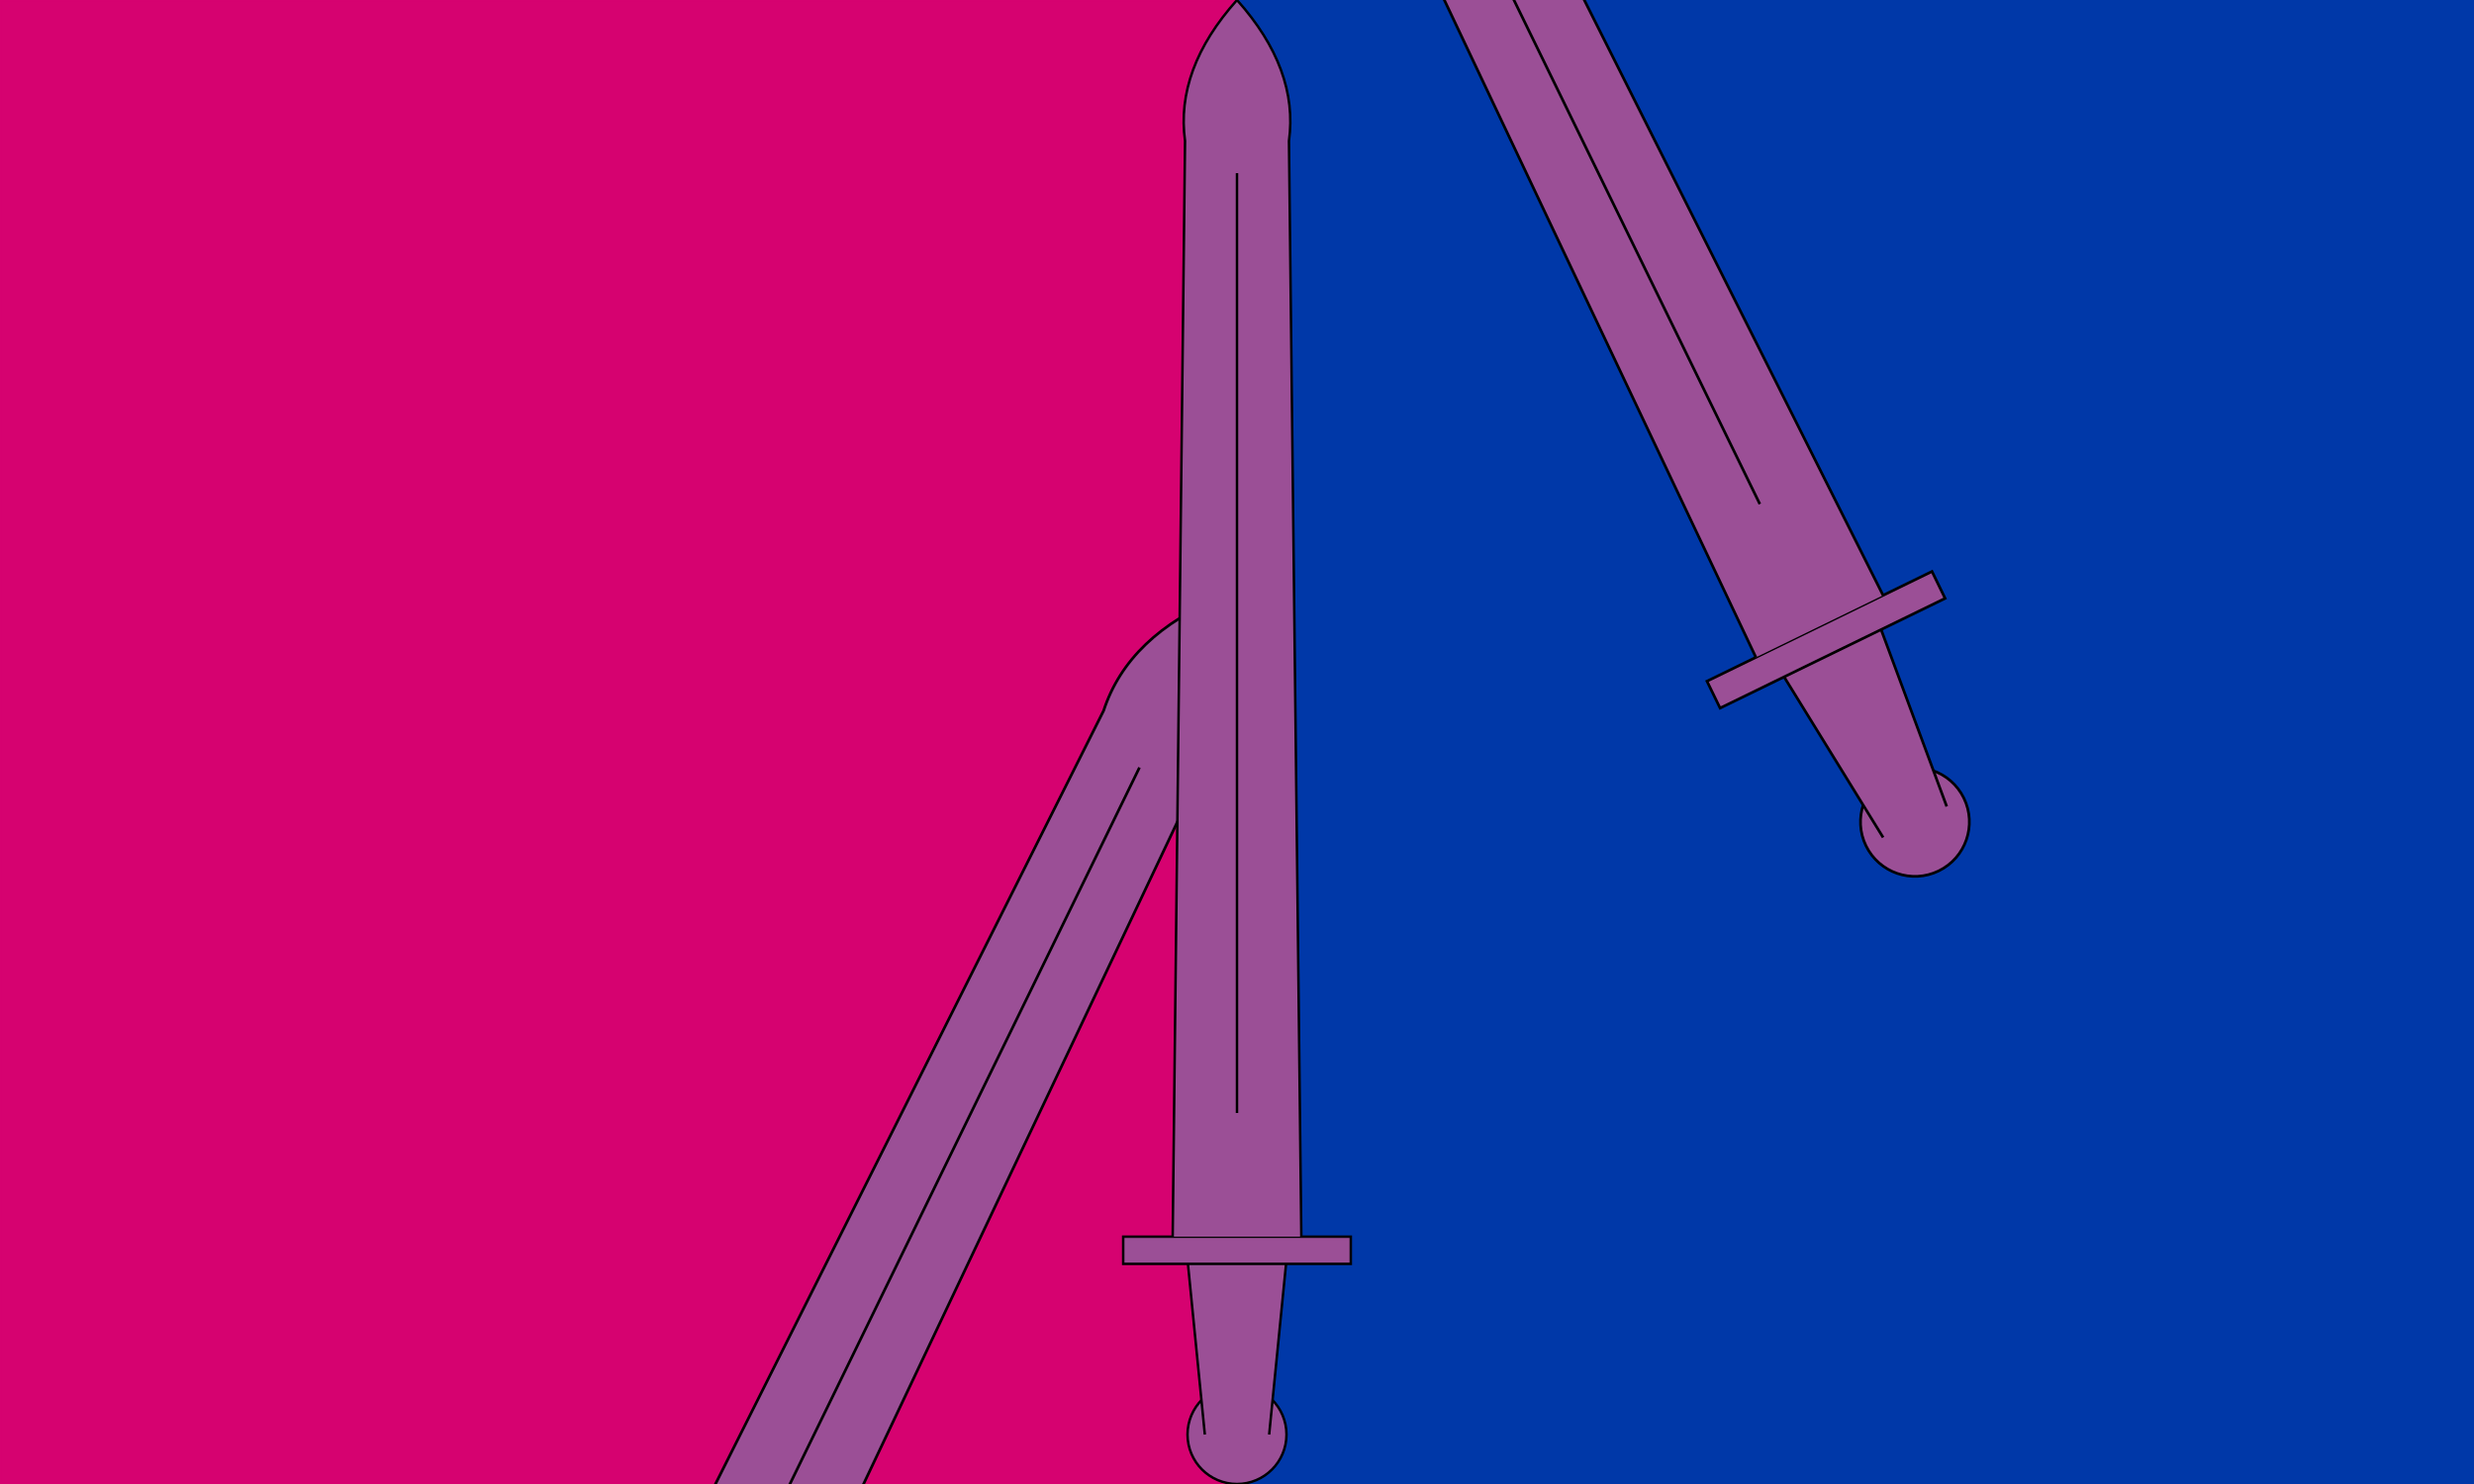
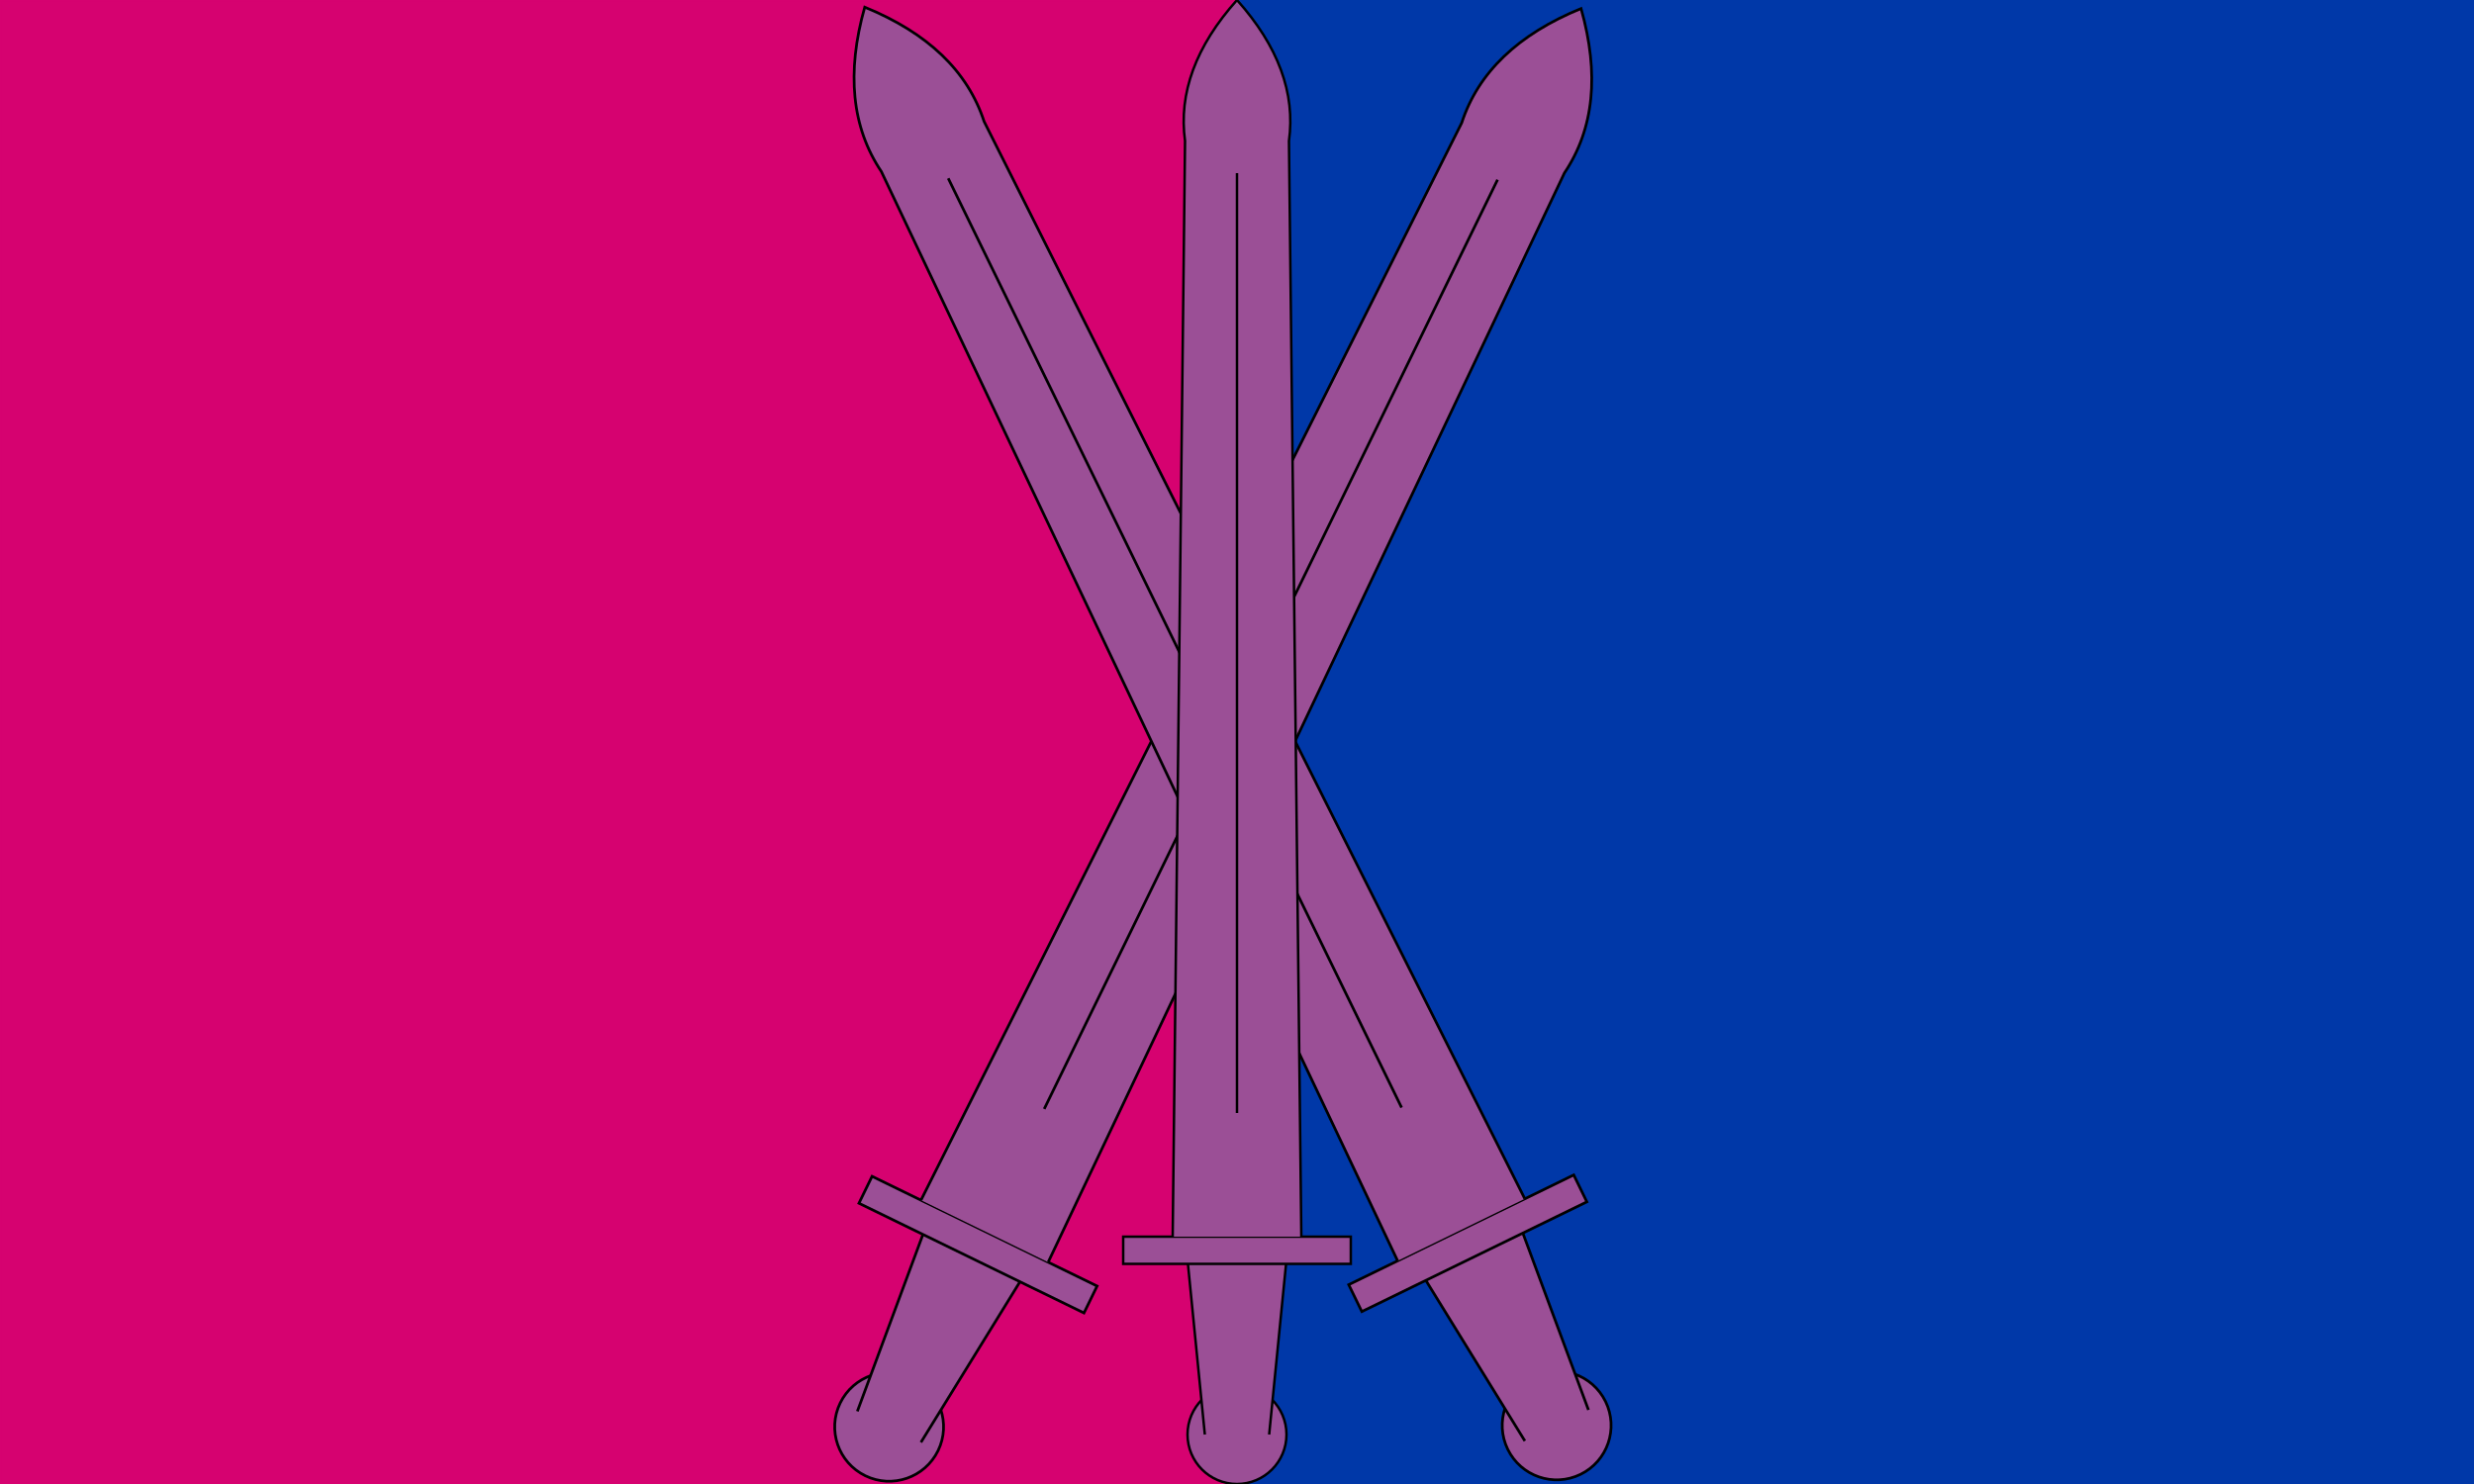
<svg xmlns="http://www.w3.org/2000/svg" version="2.0" id="bi_wartime" width="1000" height="600" viewBox="0 0 1000 600">
  <defs>
    <style>
      .pink {
        stroke: rgb(214, 2, 112);
        fill: rgb(214, 2, 112);
      }

      .purple {
        stroke: rgb(155, 79, 150);
        fill: rgb(155, 79, 150);
        stroke: #000000;
        stroke-width: 1px;
      }

      .blue {
        stroke: rgb(0, 56, 168);
        fill: rgb(0, 56, 168);
      }

      .white {
        stroke: #fff;
        fill: #fff;
      }
-       #sword-1 {
-         transform: rotate(26deg) scale(1.1);
-         transform-origin: 50% 50%;
-       }
-       #sword-2 {
-         transform: rotate(-26deg) scale(1.1);
-         transform-origin: 50% 50%;
-       }
+ 
    </style>
    <mask id="gutter-mask">
      <path id="gutter-mask-blade" d="           M 474 500           L 479 57           Q 475 28 500 0           Q 525 28 521 57           L 526 500         " fill="white" />
      <rect id="gutter-mask-gutter" x="496.75" y="74" height="329" width="7.5" rx="2" ry="2" fill="black" />
    </mask>
  </defs>
  <rect id="pink-stripe" x="0" y="0" class="pink" width="500" height="600" />
  <rect id="blue-stripe" x="501" y="0" class="blue" width="500" height="600" />
-   <g id="sword-1">
+   <g id="sword-1" transform="rotate(26 500 300) scale(1.1) translate(-50 -25)">
    <circle id="pommel-1" class="purple" cx="500" cy="580" r="20" />
    <path id="hilt-1" class="purple" d="         M 487 580         L 477 479         H 523         L 513 580       " />
    <rect id="crossguard-1" class="purple" x="454" y="500" width="92" height="11" />
    <path id="blade-1" class="purple" d="         M 474 500         L 479 57         Q 475 28 500 0         Q 525 28 521 57         L 526 500       " />
    <line id="gutter" stroke="black" x1="500" y1="70" x2="500" y2="450" />
  </g>
-   <g id="sword-2">
+   <g id="sword-2" transform="rotate(-26 500 300) scale(1.1) translate(-50 -30)">
    <circle id="pommel-2" class="purple" cx="500" cy="580" r="20" />
    <path id="hilt-2" class="purple" d="         M 487 580         L 477 479         H 523         L 513 580       " />
    <rect id="crossguard-2" class="purple" x="454" y="500" width="92" height="11" />
    <path id="blade-2" class="purple" d="         M 474 500         L 479 57         Q 475 28 500 0         Q 525 28 521 57         L 526 500       " />
    <line id="gutter" stroke="black" x1="500" y1="70" x2="500" y2="450" />
  </g>
  <g id="sword">
    <circle id="pommel" class="purple" cx="500" cy="580" r="20" />
    <path id="hilt" class="purple" d="         M 487 580         L 477 479         H 523         L 513 580       " />
    <rect id="crossguard" class="purple" x="454" y="500" width="92" height="11" />
    <path id="blade" class="purple" d="         M 474 500         L 479 57         Q 475 28 500 0         Q 525 28 521 57         L 526 500       " />
    <line id="gutter" stroke="black" x1="500" y1="70" x2="500" y2="450" />
  </g>
</svg>
